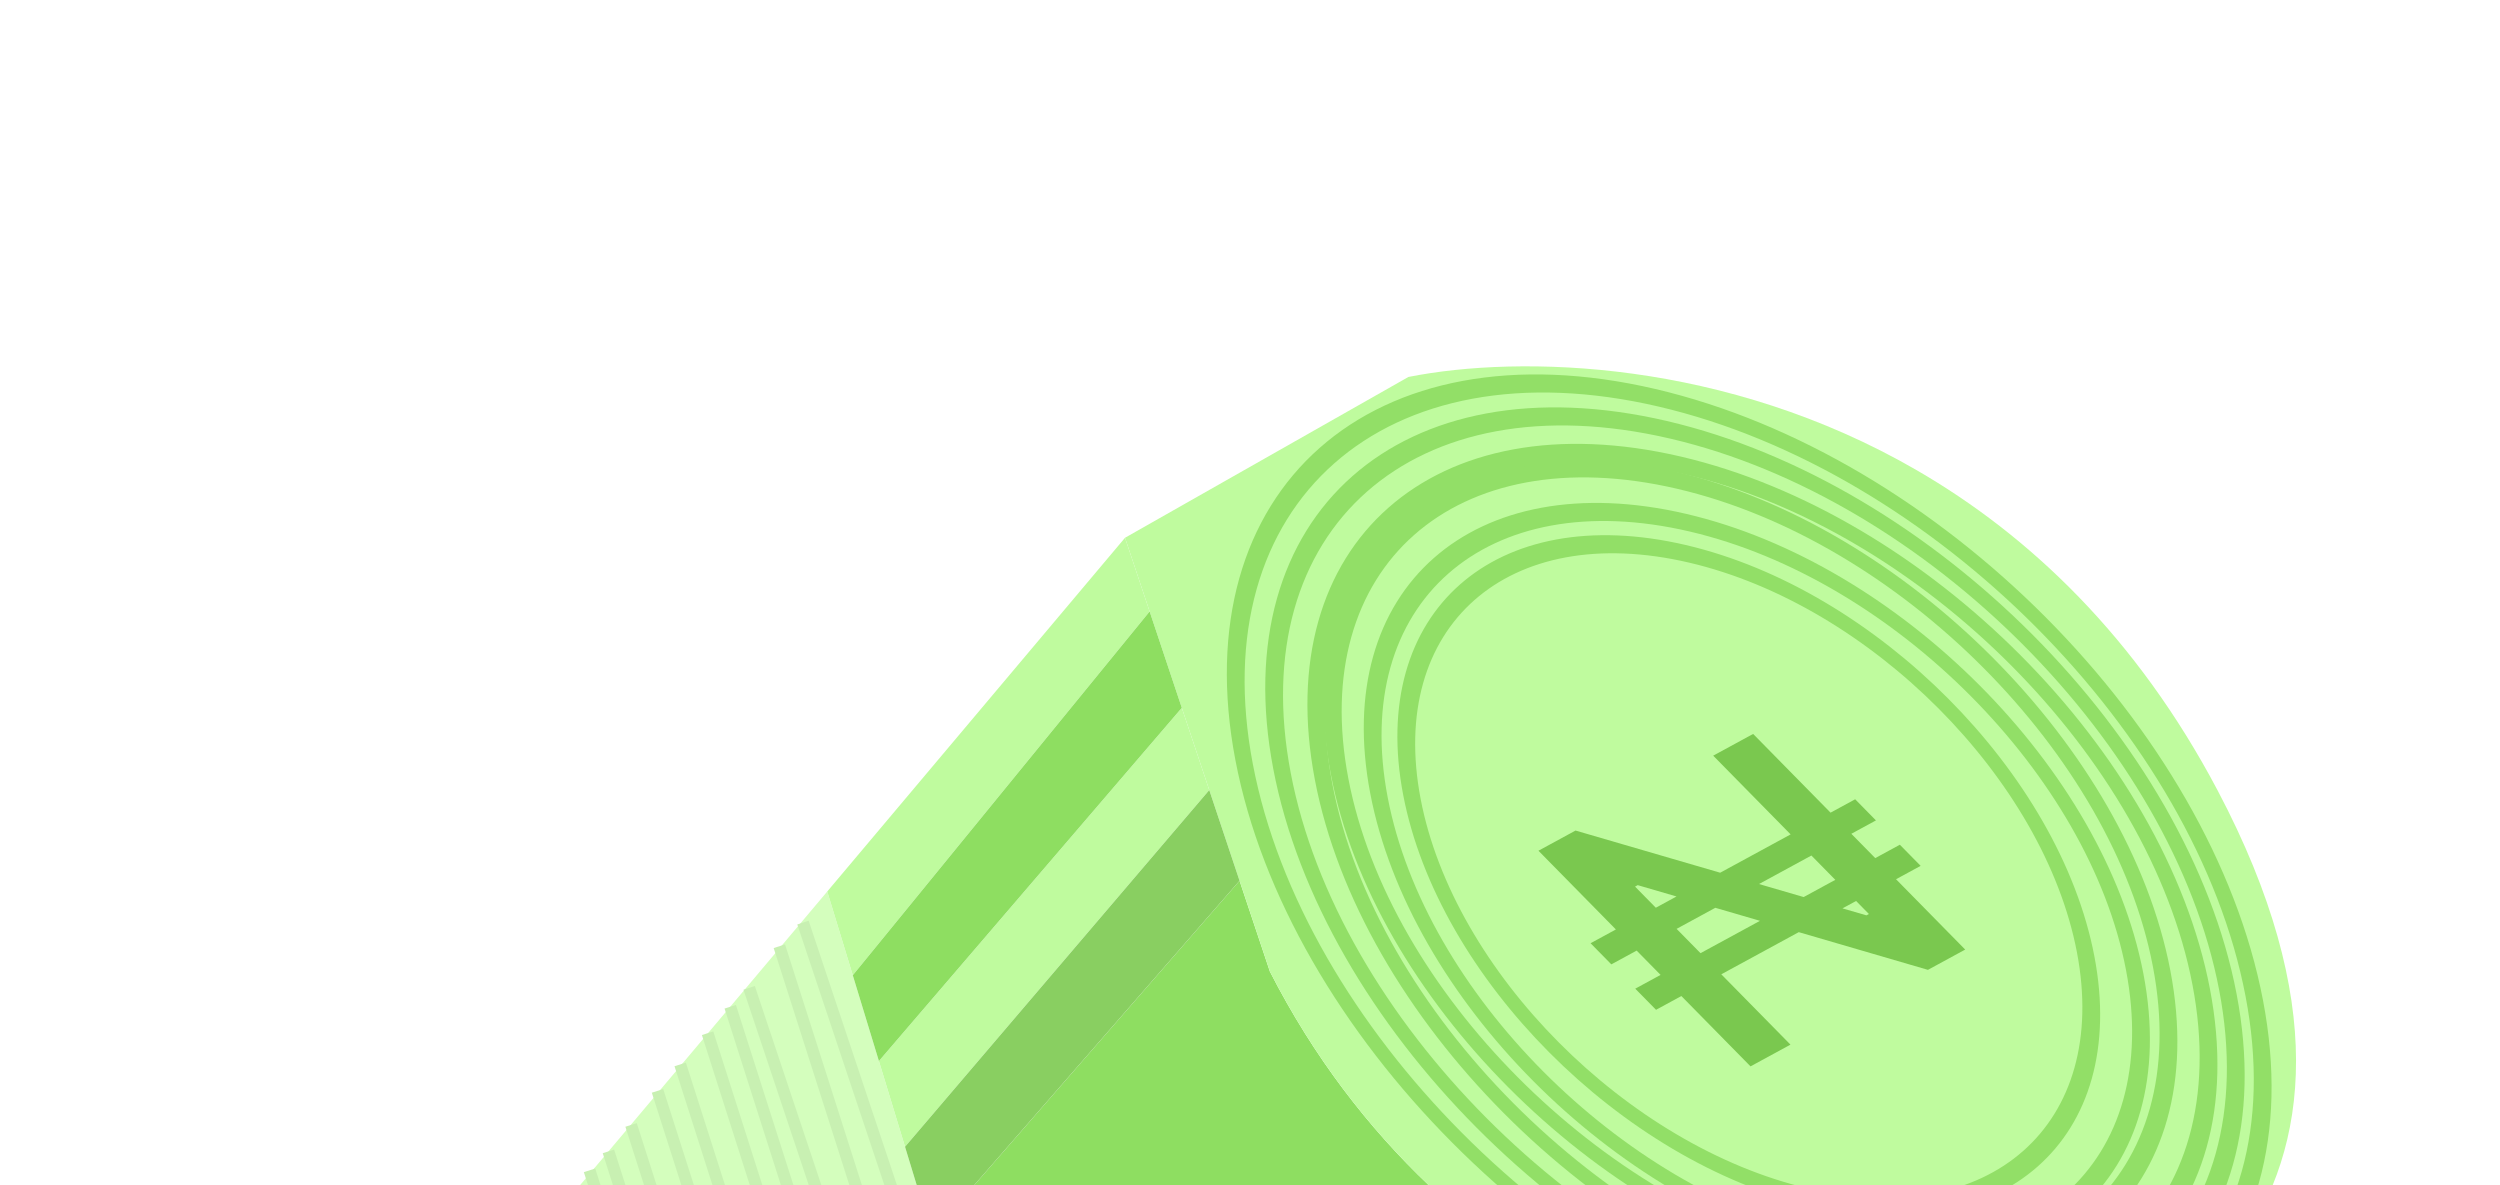
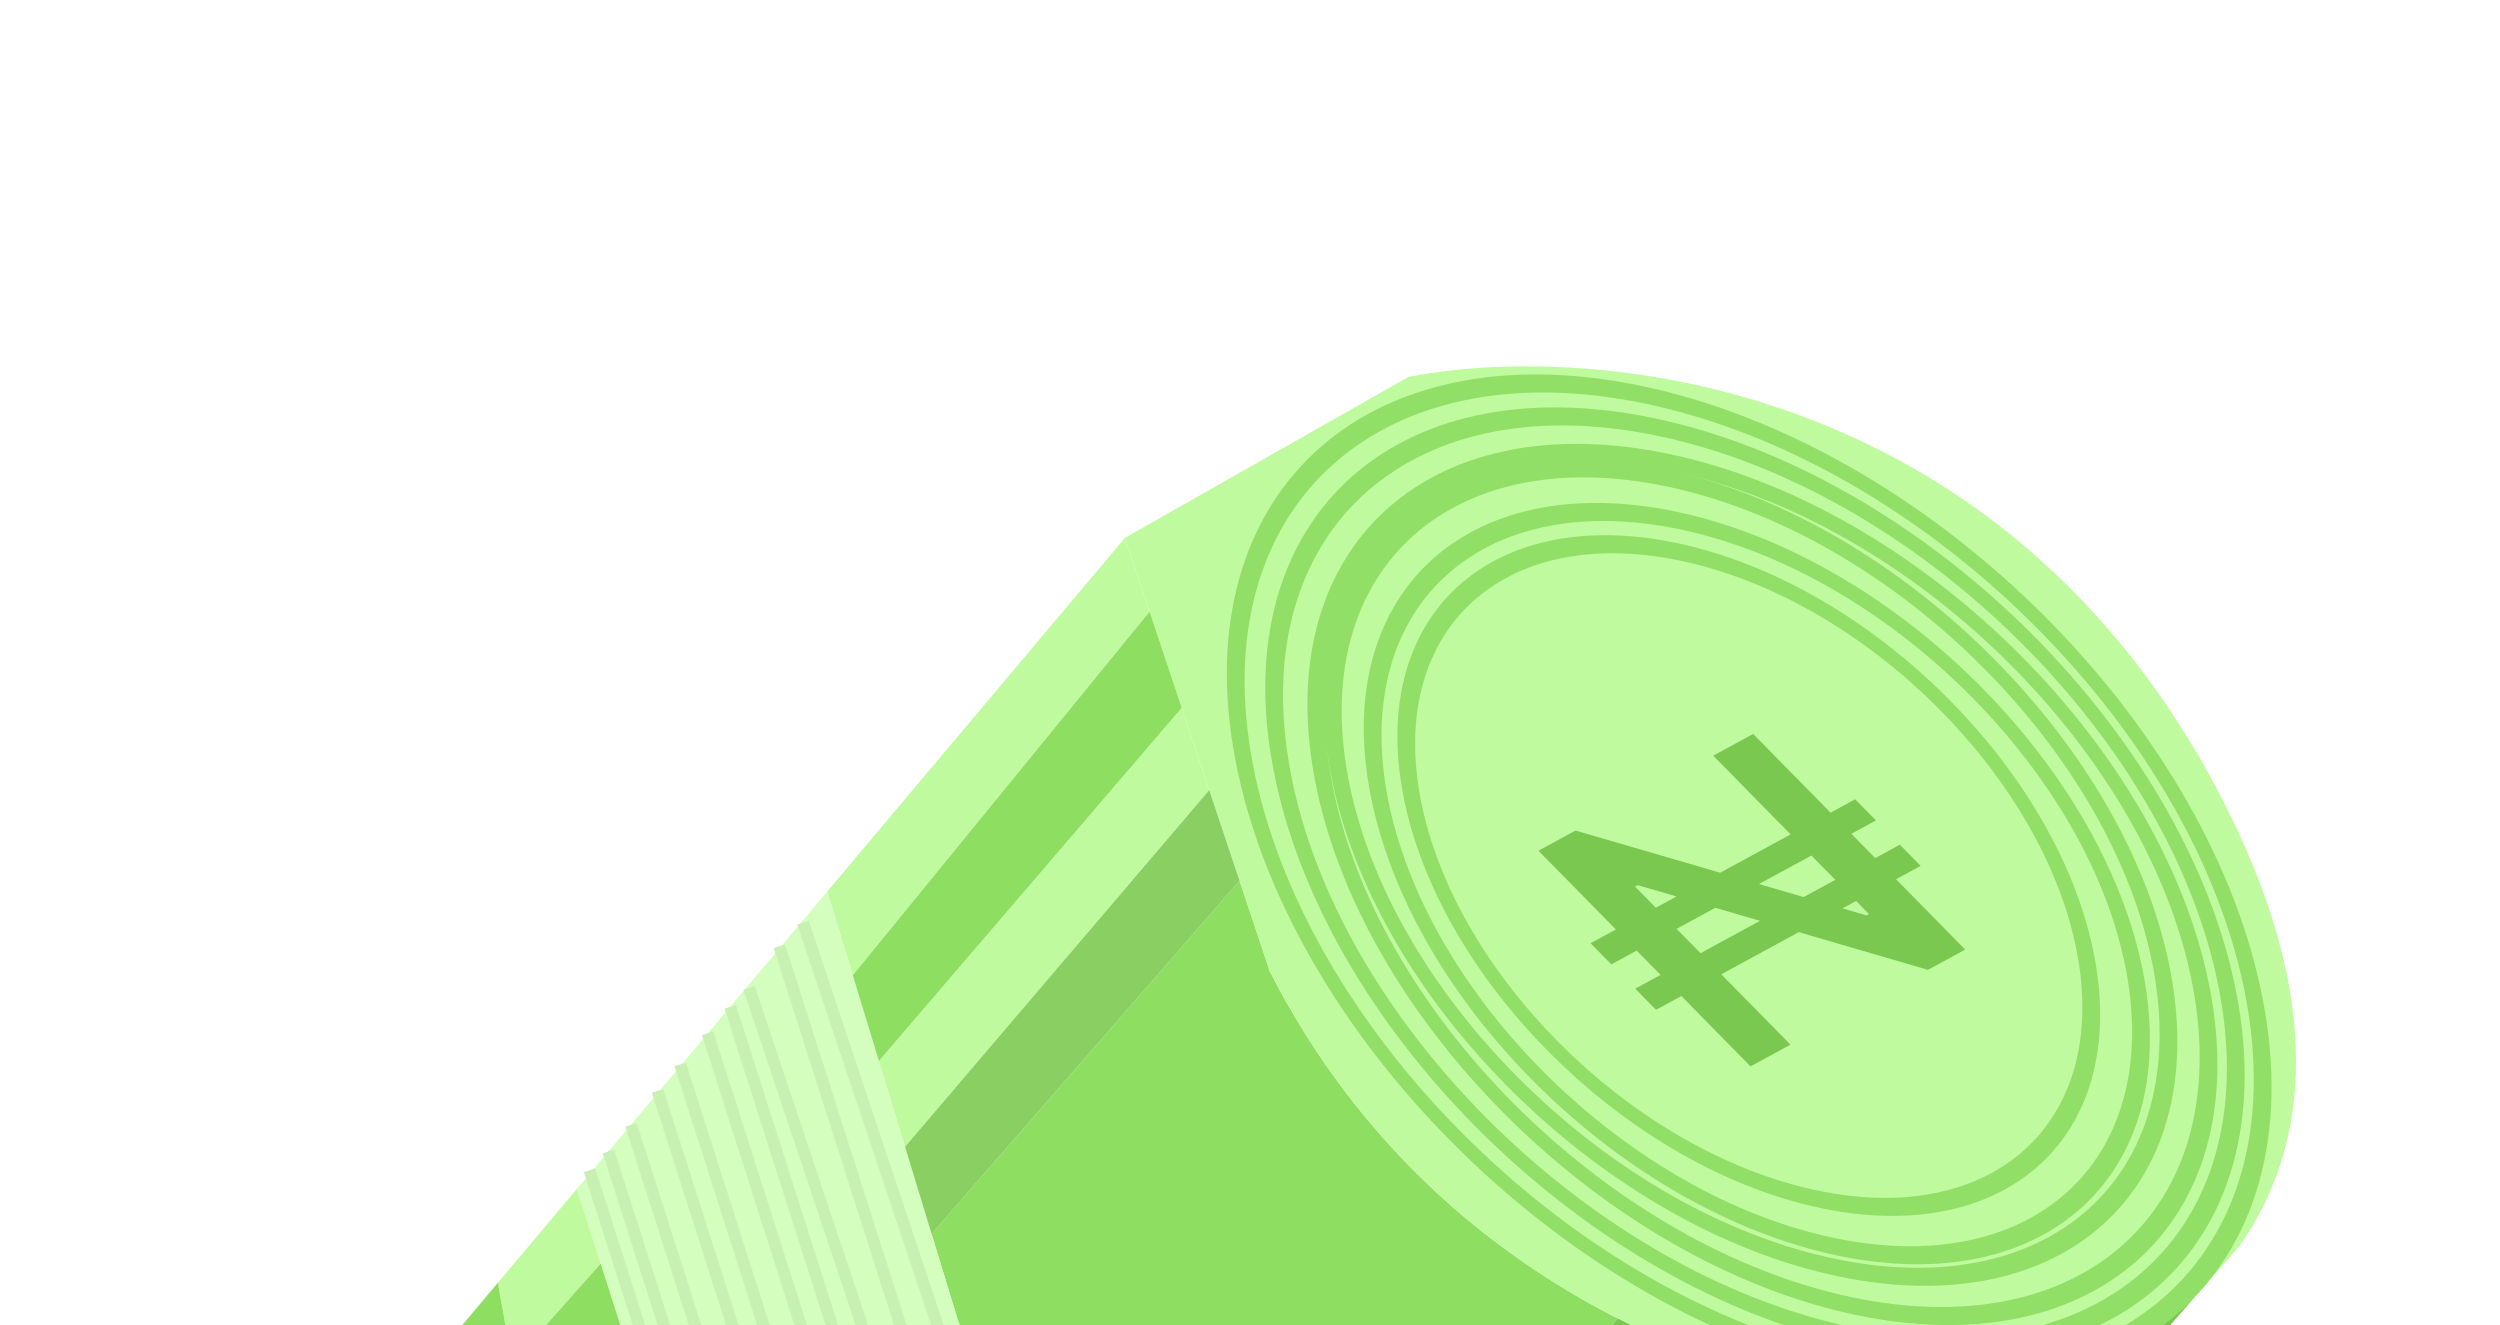
- <svg xmlns="http://www.w3.org/2000/svg" width="538" height="255" viewBox="0 0 538 255" fill="none">
+ <svg xmlns="http://www.w3.org/2000/svg" width="538" height="285" viewBox="0 0 538 285" fill="none">
  <g id="FOR BUILD">
    <g id="Products- Azza For Business">
      <g id="Why Azza?">
        <g id="Frame 2095585427">
          <g id="Frame 2095585426">
            <g id="Frame 2095585416">
              <g>
                <g id="Group 1410085217">
                  <g id="Vector 2270">
                    <path d="M75.076 362.712L80.576 379.182L121.237 356.788L87.502 399.921C87.645 411.852 98.632 444.209 141.44 478.188C149.281 484.411 157.869 489.383 166.833 493.317L230.659 422.411C194.081 402.182 166.898 370.263 153.769 348.635L140.856 308.198L100.9 356.8L101.521 328.212L75.076 362.712Z" fill="#8EDE61" />
                    <path d="M206.202 284.341C212.855 301.556 238.082 341.225 285.763 362.185L348.133 283.724C320.361 269.563 292.262 246.19 273.272 209.055L266.753 189.536L200.481 265.563L206.202 284.341Z" fill="#8EDE61" />
                    <path d="M285.763 362.185C238.082 341.225 212.855 301.556 206.202 284.341L200.481 265.563L194.76 246.785L189.141 228.338L183.516 209.876L178.024 191.85L124.141 255.86L129.27 271.92L134.399 287.98L140.856 308.198L153.769 348.635C166.898 370.263 194.081 402.182 230.659 422.411C259.873 438.568 295.08 447.267 333.905 437.309L391.321 371.696C376.003 377.259 333.445 383.146 285.763 362.185Z" fill="#D4FEBD" />
                    <path d="M303.094 81.119L242.103 115.727L247.4 131.587L254.326 152.326L260.234 170.016L266.753 189.536L273.272 209.055C292.262 246.19 320.361 269.563 348.133 283.724C377.529 298.714 406.558 303.383 424.022 303.129C438.816 300.333 457.614 292.935 472.016 279.481L481.878 268.212C496.806 247.015 501.109 215.322 477.229 170.095C459.753 136.997 436.623 115.169 412.472 101.187C371.348 77.379 327.264 76.322 303.094 81.119Z" fill="#BFFB9E" />
                    <path d="M242.103 115.727L178.024 191.85L183.516 209.876L247.4 131.587L242.103 115.727Z" fill="#BFFB9E" />
                    <path d="M254.326 152.326L189.141 228.338L194.76 246.785L260.234 170.016L254.326 152.326Z" fill="#BFFB9E" />
                    <path d="M108.606 318.969L101.521 328.212L100.9 356.8L140.856 308.198L134.399 287.98L108.606 318.969Z" fill="#BFFB9E" />
                    <path d="M124.141 255.86L107.151 276.044L110.217 293.344L129.27 271.92L124.141 255.86Z" fill="#BFFB9E" />
                    <path d="M247.4 131.587L183.516 209.876L189.141 228.338L254.326 152.326L247.4 131.587Z" fill="#8EDE61" />
                    <path d="M63.464 327.943L68.557 343.192L108.606 318.969L134.399 287.98L129.27 271.92L110.217 293.344L107.151 276.044L63.464 327.943Z" fill="#8EDE61" />
                    <path d="M260.234 170.016L194.76 246.785L200.481 265.563L266.753 189.536L260.234 170.016Z" fill="#89CF61" />
                    <path d="M276.489 502.922L333.905 437.309C295.08 447.267 259.873 438.568 230.659 422.411L166.833 493.317C206.811 510.859 254.288 507.752 276.489 502.922Z" fill="#7AC84F" />
                    <path d="M285.763 362.185C333.445 383.146 376.003 377.259 391.321 371.696L472.016 279.481C457.614 292.935 438.816 300.333 424.022 303.129C406.558 303.383 377.529 298.714 348.133 283.724L285.763 362.185Z" fill="#7AC84F" />
                  </g>
                  <path id="Vector 2271" d="M126.867 251.853L156.495 344.628C180.11 383.53 250.43 455.359 337.864 432.933" stroke="#C8F0B2" stroke-width="2.572" />
                  <path id="Vector 2272" d="M130.934 247.778L160.562 340.553C184.176 379.455 253.887 451.489 341.321 429.063" stroke="#C8F0B2" stroke-width="2.572" />
                  <path id="Vector 2273" d="M135.809 242.085L165.437 334.86C189.051 373.762 258.139 445.959 345.573 423.534" stroke="#C8F0B2" stroke-width="2.572" />
                  <path id="Vector 2274" d="M141.498 234.757L171.126 327.532C194.741 366.434 265.061 438.263 352.495 415.838" stroke="#C8F0B2" stroke-width="2.572" />
                  <path id="Vector 2275" d="M146.377 229.064L176.005 321.839C199.62 360.74 270.55 432.366 357.984 409.941" stroke="#C8F0B2" stroke-width="2.572" />
                  <path id="Vector 2276" d="M152.274 222.347L181.29 313.292C204.905 352.194 277.869 423.818 365.303 401.393" stroke="#C8F0B2" stroke-width="2.572" />
                  <path id="Vector 2277" d="M157.15 216.652L186.166 307.596C209.781 346.498 282.745 418.123 370.179 395.697" stroke="#C8F0B2" stroke-width="2.572" />
                  <path id="Vector 2278" d="M161.217 212.582L191.046 301.9C214.661 340.802 288.235 412.223 375.669 389.797" stroke="#C8F0B2" stroke-width="2.572" />
                  <path id="Vector 2279" d="M167.719 203.628L197.143 295.793C220.758 334.695 292.096 407.541 379.53 385.115" stroke="#C8F0B2" stroke-width="2.572" />
                  <path id="Vector 2280" d="M172.799 198.539L204.783 294.308C228.397 333.21 297.988 400.825 385.422 378.399" stroke="#C8F0B2" stroke-width="2.572" />
                  <ellipse id="Ellipse 707" cx="104.514" cy="98.966" rx="104.514" ry="98.966" transform="matrix(0.973782 0.227482 0.187615 0.982243 257.325 68.7269)" stroke="#92DF67" stroke-width="3.859" />
                  <ellipse id="Ellipse 712" cx="111.615" cy="105.69" rx="111.615" ry="105.69" transform="matrix(0.973782 0.227482 0.187615 0.982243 247.911 60.2172)" stroke="#92DF67" stroke-width="3.859" />
                  <ellipse id="Ellipse 708" cx="90.829" cy="86.007" rx="90.829" ry="86.007" transform="matrix(0.973782 0.227482 0.187615 0.982243 272.152 82.6371)" stroke="#92DF67" stroke-width="3.859" />
                  <ellipse id="Ellipse 711" cx="96.972" cy="91.825" rx="96.972" ry="91.825" transform="matrix(0.973782 0.227482 0.187615 0.982243 267.617 78.0824)" stroke="#92DF67" stroke-width="3.859" />
                  <ellipse id="Ellipse 709" cx="74.447" cy="70.495" rx="74.447" ry="70.495" transform="matrix(0.973782 0.227482 0.187615 0.982243 290.615 102.241)" stroke="#92DF67" stroke-width="3.859" />
                  <ellipse id="Ellipse 710" cx="83.508" cy="79.075" rx="83.508" ry="79.075" transform="matrix(0.973782 0.227482 0.187615 0.982243 281.916 93.4847)" stroke="#92DF67" stroke-width="3.859" />
                  <path id="â¦" d="M399.231 172.004L403.703 176.551L346.76 207.531L342.289 202.984L399.231 172.004ZM408.848 181.784L413.32 186.331L356.378 217.31L351.906 212.763L408.848 181.784ZM377.274 157.942L422.91 204.348L414.891 208.711L352.436 190.483L351.861 190.796L385.307 224.806L376.712 229.482L331.075 183.076L339.056 178.734L401.649 196.983L402.186 196.691L368.679 162.618L377.274 157.942Z" fill="#7AC84F" />
                </g>
              </g>
            </g>
          </g>
        </g>
      </g>
    </g>
  </g>
  <defs>
</defs>
</svg>
